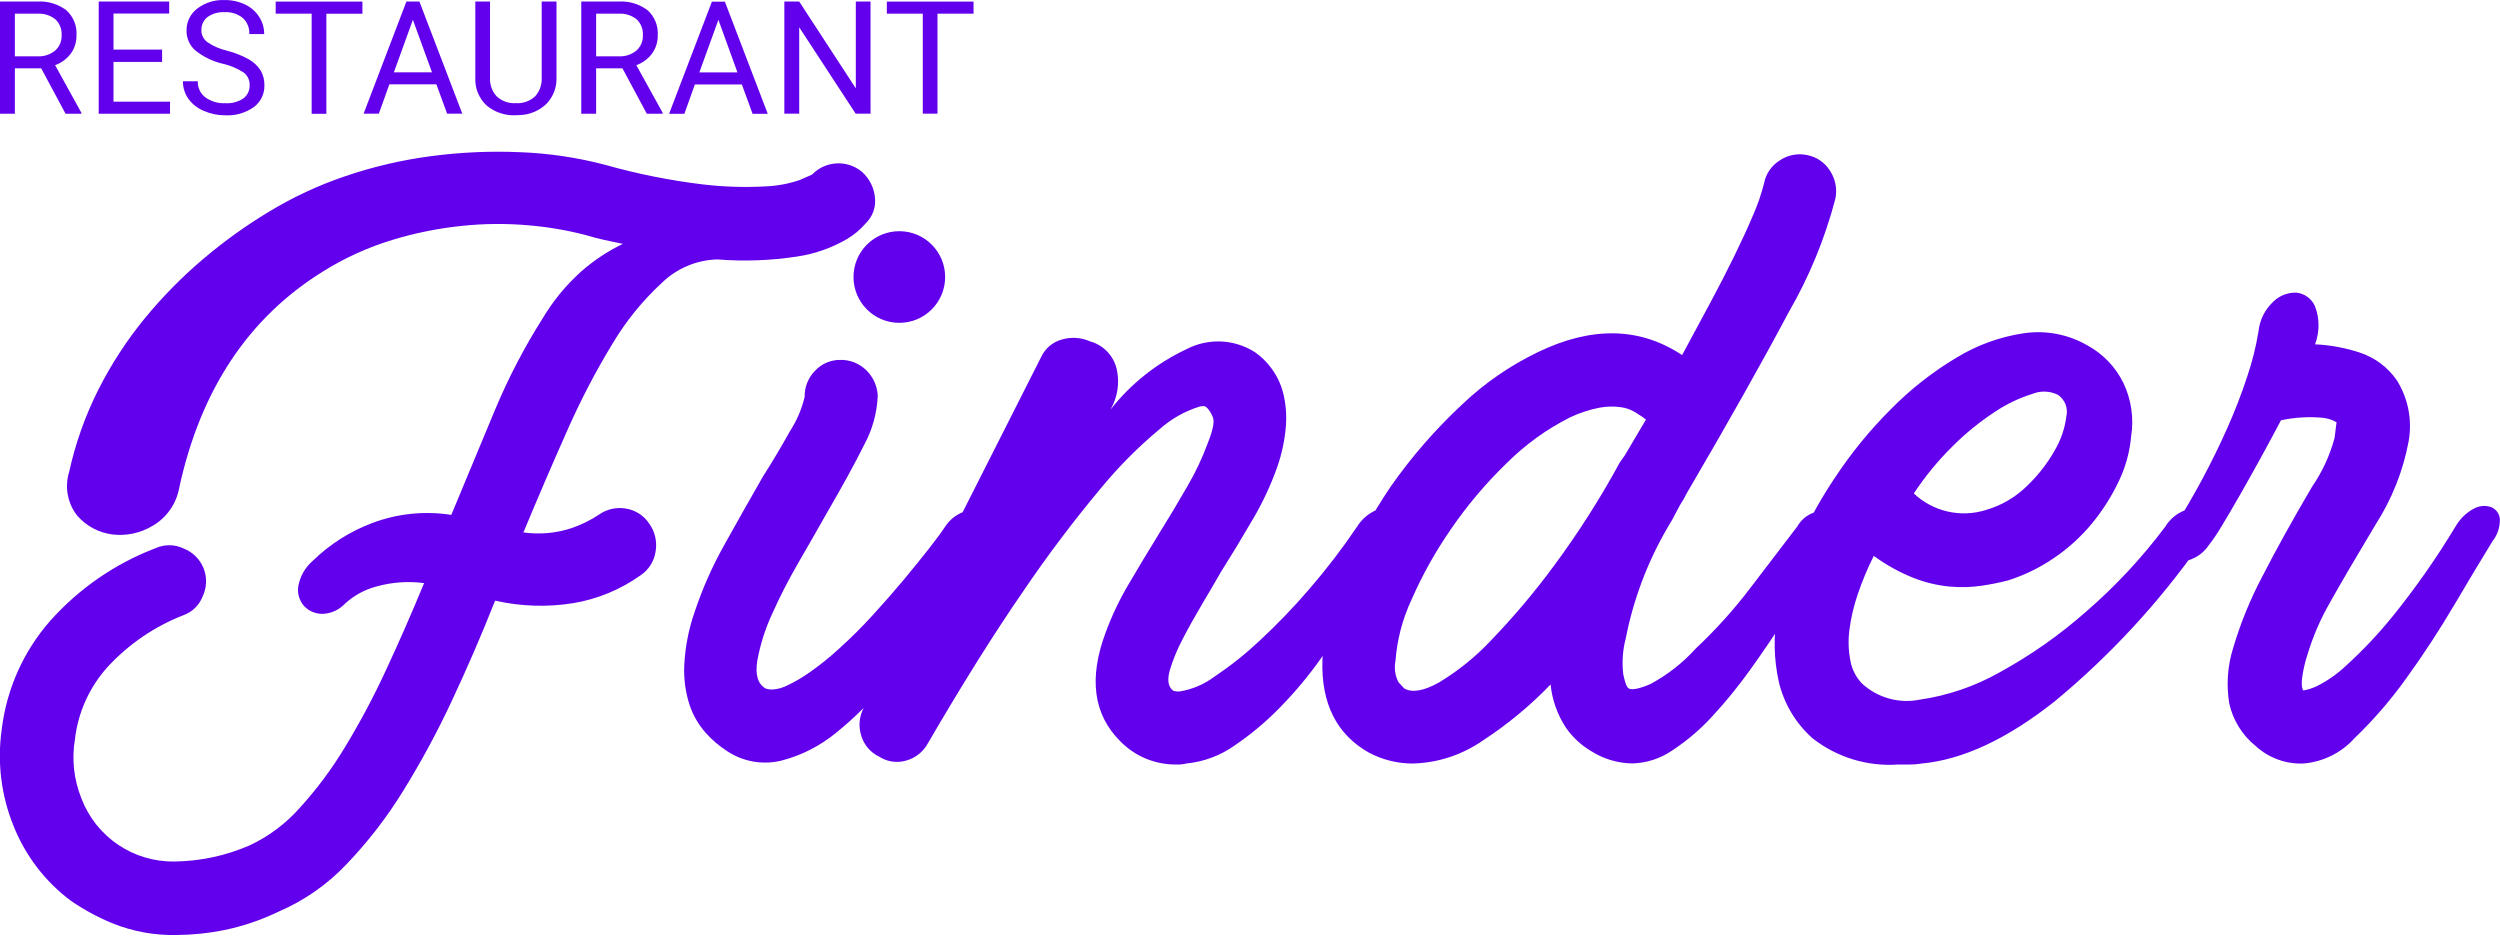
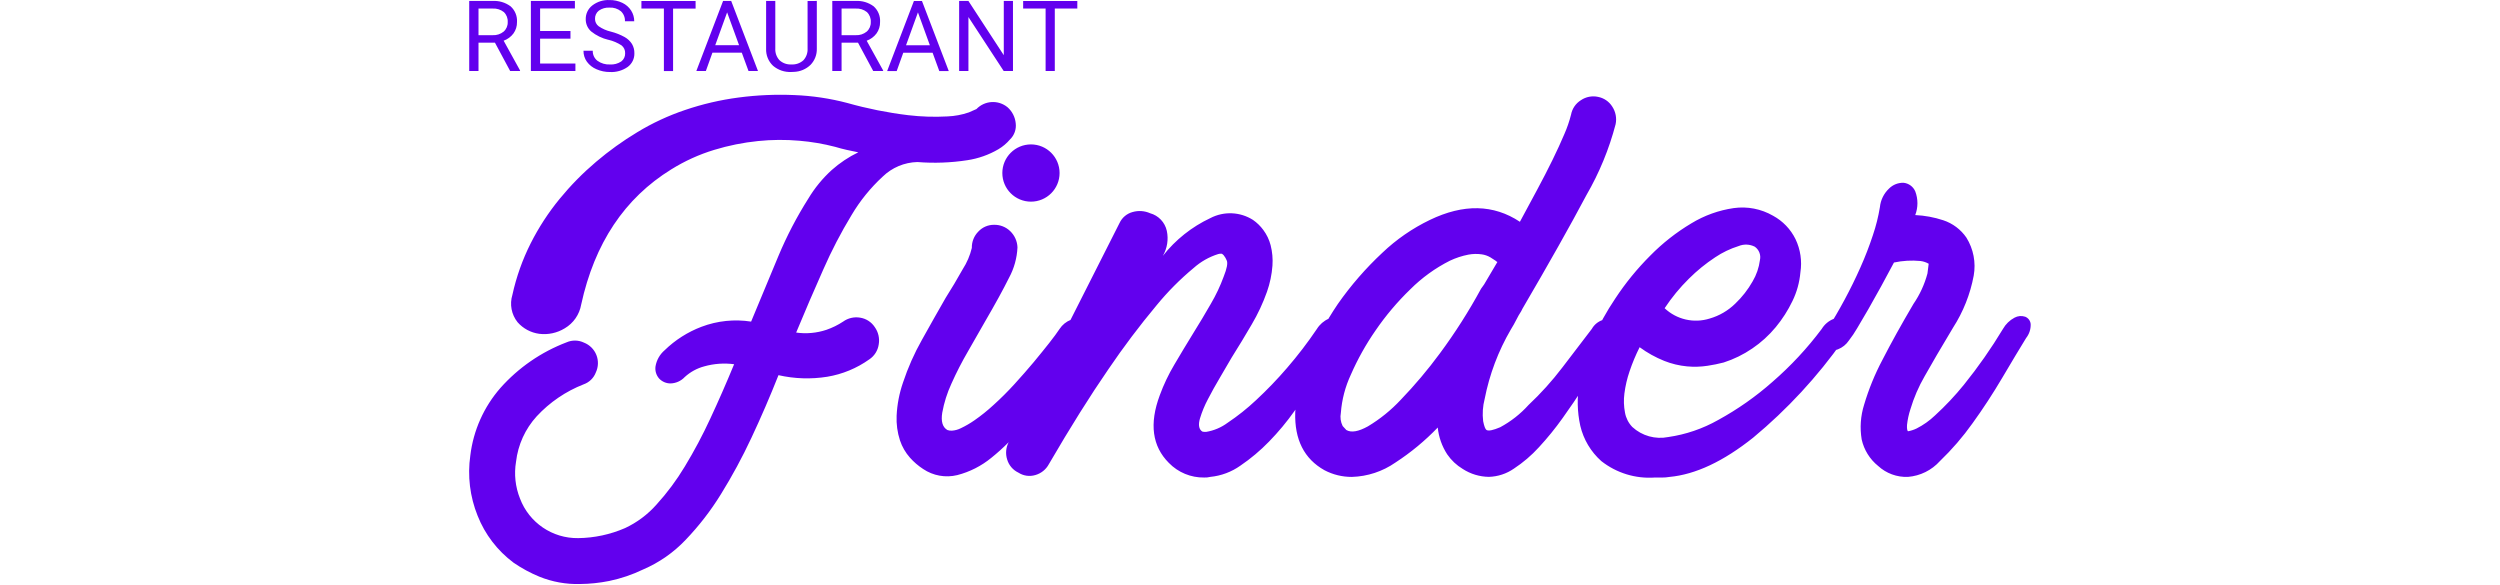
- <svg xmlns="http://www.w3.org/2000/svg" width="166.4" height="62.242" viewBox="0 0 166.4 62.242">
+ <svg xmlns="http://www.w3.org/2000/svg" width="266.4" height="62.242" viewBox="0 0 166.4 62.242">
  <g id="Grupo_29" data-name="Grupo 29" transform="translate(-97 -12.412)">
    <path id="Caminho_993" data-name="Caminho 993" d="M3.727-4.1H1.974v3.019H.984V-8.546H3.455a2.925,2.925,0,0,1,1.94.574A2.066,2.066,0,0,1,6.075-6.3,2.009,2.009,0,0,1,5.7-5.086a2.249,2.249,0,0,1-1.048.774L6.4-1.143v.062H5.347Zm-1.753-.8H3.486a1.706,1.706,0,0,0,1.166-.38A1.285,1.285,0,0,0,5.086-6.3a1.353,1.353,0,0,0-.413-1.063,1.747,1.747,0,0,0-1.192-.375H1.974Zm9.8.374H8.538v2.645H12.3v.8H7.554V-8.546h4.691v.8H8.538v2.4h3.235Zm4.047.123A4.628,4.628,0,0,1,13.977-5.3a1.709,1.709,0,0,1-.577-1.31,1.805,1.805,0,0,1,.7-1.458,2.8,2.8,0,0,1,1.833-.577,3.058,3.058,0,0,1,1.371.3,2.255,2.255,0,0,1,.933.82,2.1,2.1,0,0,1,.331,1.143h-.989a1.365,1.365,0,0,0-.431-1.068,1.751,1.751,0,0,0-1.215-.388,1.793,1.793,0,0,0-1.136.321,1.071,1.071,0,0,0-.408.891.963.963,0,0,0,.387.773,3.8,3.8,0,0,0,1.318.578,6.113,6.113,0,0,1,1.456.577,2.209,2.209,0,0,1,.779.736,1.878,1.878,0,0,1,.254.989,1.744,1.744,0,0,1-.707,1.453,3.016,3.016,0,0,1-1.892.546,3.508,3.508,0,0,1-1.435-.295,2.416,2.416,0,0,1-1.028-.807,1.97,1.97,0,0,1-.361-1.164h.989a1.286,1.286,0,0,0,.5,1.069,2.1,2.1,0,0,0,1.335.392A1.935,1.935,0,0,0,17.184-2.1a1.032,1.032,0,0,0,.415-.866,1.014,1.014,0,0,0-.384-.848A4.433,4.433,0,0,0,15.82-4.409Zm9.286-3.332h-2.4v6.659h-.979V-7.741H19.334v-.8h5.772ZM30.03-3.035H26.9l-.7,1.953H25.185l2.85-7.464H28.9l2.855,7.464h-1.01Zm-2.83-.8h2.538L28.466-7.331ZM38.024-8.546v5.075a2.381,2.381,0,0,1-.664,1.728,2.675,2.675,0,0,1-1.787.754l-.261.01a2.794,2.794,0,0,1-1.953-.661,2.365,2.365,0,0,1-.738-1.82V-8.546H33.6v5.055a1.707,1.707,0,0,0,.446,1.259,1.714,1.714,0,0,0,1.271.449,1.726,1.726,0,0,0,1.279-.446,1.7,1.7,0,0,0,.443-1.256v-5.06ZM42.415-4.1H40.662v3.019h-.989V-8.546h2.471a2.925,2.925,0,0,1,1.94.574A2.066,2.066,0,0,1,44.763-6.3a2.009,2.009,0,0,1-.377,1.215,2.249,2.249,0,0,1-1.048.774l1.753,3.168v.062H44.035Zm-1.753-.8h1.512a1.706,1.706,0,0,0,1.166-.38A1.285,1.285,0,0,0,43.774-6.3a1.353,1.353,0,0,0-.413-1.063,1.747,1.747,0,0,0-1.192-.375H40.662Zm9.7,1.871H47.236l-.7,1.953H45.519l2.85-7.464h.861l2.855,7.464h-1.01Zm-2.83-.8h2.538L48.8-7.331ZM58.927-1.082h-.989L54.18-6.834v5.752H53.19V-8.546h.989l3.768,5.778V-8.546h.979Zm6.856-6.659h-2.4v6.659h-.979V-7.741H60.011v-.8h5.772Z" transform="translate(96.016 21.061)" fill="#6200ee" />
    <path id="Caminho_994" data-name="Caminho 994" d="M20.869,33.644a11.435,11.435,0,0,1,3.926-2.5,10.4,10.4,0,0,1,5.289-.552L33,23.585a41.012,41.012,0,0,1,3.18-6.1,13.48,13.48,0,0,1,2.5-3.05,12.354,12.354,0,0,1,2.823-1.882q-.649-.13-1.233-.26t-1.233-.324a22.673,22.673,0,0,0-3.8-.649,23.2,23.2,0,0,0-4.413.032,24.515,24.515,0,0,0-4.673.941,19.263,19.263,0,0,0-4.575,2.077q-7.463,4.608-9.6,14.407a3.662,3.662,0,0,1-1.752,2.531,4.2,4.2,0,0,1-2.726.584,3.739,3.739,0,0,1-2.3-1.233,3.174,3.174,0,0,1-.552-2.92,23.251,23.251,0,0,1,1.947-5.484,25.826,25.826,0,0,1,3.083-4.737,30.627,30.627,0,0,1,3.894-3.959,33.323,33.323,0,0,1,4.38-3.147,25.558,25.558,0,0,1,5.094-2.369,29.642,29.642,0,0,1,5.711-1.33,34.028,34.028,0,0,1,5.938-.26,26.114,26.114,0,0,1,5.646.844,42.583,42.583,0,0,0,6.49,1.3,24.178,24.178,0,0,0,4.186.13A7.958,7.958,0,0,0,53.284,8.3q.681-.292.811-.357a2.444,2.444,0,0,1,3.31-.195,2.61,2.61,0,0,1,.876,1.72,2.043,2.043,0,0,1-.617,1.72,4.917,4.917,0,0,1-1.233,1.038,9.266,9.266,0,0,1-3.31,1.168,22.9,22.9,0,0,1-5.321.195,5.506,5.506,0,0,0-3.7,1.558,18.143,18.143,0,0,0-3.31,4.088,49.707,49.707,0,0,0-3.018,5.808q-1.46,3.277-2.888,6.717A7.057,7.057,0,0,0,38.1,31.47a7.952,7.952,0,0,0,1.785-.876,2.4,2.4,0,0,1,1.817-.422,2.291,2.291,0,0,1,1.558,1.006,2.452,2.452,0,0,1,.422,1.85,2.309,2.309,0,0,1-1.006,1.59,10.776,10.776,0,0,1-4.478,1.85A13.641,13.641,0,0,1,33,36.3q-1.363,3.439-2.888,6.684a57.827,57.827,0,0,1-3.245,6,29.02,29.02,0,0,1-3.764,4.867,13.642,13.642,0,0,1-4.51,3.147,15.687,15.687,0,0,1-3.634,1.233,16.578,16.578,0,0,1-3.115.324,10.761,10.761,0,0,1-4.316-.779,14.778,14.778,0,0,1-2.758-1.493,11.524,11.524,0,0,1-3.829-5,12.431,12.431,0,0,1-.779-6.425,13.356,13.356,0,0,1,3.212-7.2A18,18,0,0,1,10.421,32.8a2.212,2.212,0,0,1,1.85.032,2.339,2.339,0,0,1,1.265,3.18,2.144,2.144,0,0,1-1.3,1.265,13.543,13.543,0,0,0-5,3.407A8.65,8.65,0,0,0,5.034,45.52a7.3,7.3,0,0,0,.422,3.926,6.519,6.519,0,0,0,6.2,4.218,12.932,12.932,0,0,0,5-1.071,10.312,10.312,0,0,0,3.342-2.5,25.674,25.674,0,0,0,3.018-4.056,51.413,51.413,0,0,0,2.726-5.127q1.3-2.791,2.531-5.776a7.9,7.9,0,0,0-3.18.227A4.967,4.967,0,0,0,23.01,36.5a2.152,2.152,0,0,1-1.525.681,1.67,1.67,0,0,1-1.2-.519,1.624,1.624,0,0,1-.389-1.3A2.888,2.888,0,0,1,20.869,33.644ZM48.417,46.3a7,7,0,0,1-1.4-1.2,5.338,5.338,0,0,1-1.071-1.85,7.435,7.435,0,0,1-.357-2.628,12.616,12.616,0,0,1,.681-3.537,25.661,25.661,0,0,1,2.012-4.543q1.3-2.336,2.531-4.478.909-1.428,1.817-3.05a7.365,7.365,0,0,0,.973-2.271,2.4,2.4,0,0,1,.7-1.752,2.262,2.262,0,0,1,1.666-.714,2.392,2.392,0,0,1,1.729.681,2.519,2.519,0,0,1,.769,1.72,7.487,7.487,0,0,1-.9,3.245q-.9,1.817-2.562,4.673-.768,1.363-1.8,3.147a35.935,35.935,0,0,0-1.781,3.472,12.827,12.827,0,0,0-.973,3.083q-.227,1.4.552,1.85a1.229,1.229,0,0,0,.487.065,2.48,2.48,0,0,0,.941-.26,10.109,10.109,0,0,0,1.453-.844,18.9,18.9,0,0,0,2.021-1.622q1.153-1.038,2.247-2.239T60.2,34.909q.941-1.136,1.655-2.044t1.1-1.493a2.549,2.549,0,0,1,1.2-.973,1.393,1.393,0,0,1,1.071.032,1.03,1.03,0,0,1,.552.811,1.855,1.855,0,0,1-.487,1.363,16.153,16.153,0,0,0-1.168,1.882q-.844,1.493-2.142,3.375t-2.914,3.861A22.141,22.141,0,0,1,55.69,45.1a9.436,9.436,0,0,1-3.641,1.85A4.568,4.568,0,0,1,48.417,46.3Zm14.537-31.54a3.05,3.05,0,1,1-6.1,0,3.05,3.05,0,1,1,6.1,0ZM78.367,47.207A5.128,5.128,0,0,1,74.6,45.65q-2.661-2.661-.973-7.2a19.52,19.52,0,0,1,1.558-3.277q.973-1.655,2.012-3.342.973-1.558,1.882-3.147a17.761,17.761,0,0,0,1.363-2.888q.519-1.3.324-1.72a2.126,2.126,0,0,0-.324-.552.923.923,0,0,0-.195-.162.906.906,0,0,0-.389.032,7.158,7.158,0,0,0-2.628,1.493A29.375,29.375,0,0,0,73.3,28.842a85.685,85.685,0,0,0-5.159,6.847q-2.888,4.186-6.327,10.091a2.365,2.365,0,0,1-1.46,1.168,2.17,2.17,0,0,1-1.785-.26,2.257,2.257,0,0,1-1.2-1.4,2.4,2.4,0,0,1,.162-1.85L69.346,20.081a2.145,2.145,0,0,1,1.4-1.168,2.727,2.727,0,0,1,1.85.13,2.5,2.5,0,0,1,1.785,1.882,3.74,3.74,0,0,1-.422,2.661,14.01,14.01,0,0,1,5.062-4.024,4.55,4.55,0,0,1,4.543.195,4.659,4.659,0,0,1,1.1,1.071,4.713,4.713,0,0,1,.779,1.622,6.841,6.841,0,0,1,.195,2.174,10.739,10.739,0,0,1-.584,2.791,19.848,19.848,0,0,1-1.622,3.472q-1.038,1.785-2.142,3.537-.519.909-1.233,2.109t-1.3,2.336a11.426,11.426,0,0,0-.844,2.044q-.26.909.13,1.3a.508.508,0,0,0,.13.1,1.273,1.273,0,0,0,.389.032,5.271,5.271,0,0,0,2.3-.973,23.485,23.485,0,0,0,3.018-2.4,42.443,42.443,0,0,0,3.31-3.439,43.833,43.833,0,0,0,3.18-4.153,2.835,2.835,0,0,1,1.265-1.1,1.314,1.314,0,0,1,1.1-.032,1,1,0,0,1,.487.844,2.269,2.269,0,0,1-.519,1.46q-.195.324-.844,1.493t-1.622,2.726Q89.269,38.316,88,40.1a27.042,27.042,0,0,1-2.726,3.277,19.571,19.571,0,0,1-3.05,2.563,6.686,6.686,0,0,1-3.212,1.2A2.277,2.277,0,0,1,78.367,47.207ZM94.1,47.142a6.2,6.2,0,0,1-2.92-.714q-3.245-1.817-3.115-6.165a15.887,15.887,0,0,1,1.265-5.451,33.794,33.794,0,0,1,3.277-6.1,34.58,34.58,0,0,1,4.737-5.451,19.8,19.8,0,0,1,5.062-3.5q5.386-2.6,9.6.195l1.817-3.375q.909-1.687,1.655-3.212t1.265-2.758a13.24,13.24,0,0,0,.714-2.077A2.3,2.3,0,0,1,118.505,7a2.359,2.359,0,0,1,1.817-.357,2.3,2.3,0,0,1,1.525,1.038,2.48,2.48,0,0,1,.357,1.882,30.509,30.509,0,0,1-3.115,7.56q-2.6,4.9-6.814,12.1l-.13.26a8.488,8.488,0,0,0-.519.909q-.26.519-.584,1.038a23.666,23.666,0,0,0-2.791,7.4,6.369,6.369,0,0,0-.162,2.369q.162.811.357.941.324.195,1.46-.292a11.231,11.231,0,0,0,3.018-2.369,32.4,32.4,0,0,0,3.6-3.991q1.72-2.239,3.147-4.121a2.071,2.071,0,0,1,1.136-.941,1.392,1.392,0,0,1,1.038.065,1.12,1.12,0,0,1,.552.779,1.755,1.755,0,0,1-.389,1.33,20.182,20.182,0,0,0-1.33,1.979q-.811,1.33-1.85,2.953t-2.271,3.342a31.6,31.6,0,0,1-2.531,3.115,14.034,14.034,0,0,1-2.661,2.271,4.918,4.918,0,0,1-2.661.876,5.241,5.241,0,0,1-2.791-.844,5.325,5.325,0,0,1-1.655-1.558,6.418,6.418,0,0,1-1.006-2.855,25.651,25.651,0,0,1-4.51,3.732A8.559,8.559,0,0,1,94.1,47.142Zm15.51-22.908q-.065,0-.195-.13-.195-.13-.552-.357a2.524,2.524,0,0,0-.941-.324,4.389,4.389,0,0,0-1.4.032,8.314,8.314,0,0,0-1.979.649,16.449,16.449,0,0,0-4.218,3.05,28.539,28.539,0,0,0-3.7,4.38,27.838,27.838,0,0,0-2.628,4.7,11.707,11.707,0,0,0-1.071,4.088,2.186,2.186,0,0,0,.195,1.4q.26.292.389.422.779.454,2.3-.389A16.136,16.136,0,0,0,99.3,38.933a49.379,49.379,0,0,0,4.186-4.965,58.288,58.288,0,0,0,4.38-6.879l.324-.454ZM126.39,47.207a8.277,8.277,0,0,1-5.711-1.752,7.254,7.254,0,0,1-2.239-3.764,11.657,11.657,0,0,1-.1-4.51,19.247,19.247,0,0,1,1.428-4.7,28.027,28.027,0,0,1,2.4-4.348,28.988,28.988,0,0,1,3.732-4.575,21.829,21.829,0,0,1,4.381-3.439,11.993,11.993,0,0,1,4.51-1.622,6.555,6.555,0,0,1,4.186.811,5.691,5.691,0,0,1,2.4,2.5,6.051,6.051,0,0,1,.519,3.537,8.7,8.7,0,0,1-.844,3.05,13.577,13.577,0,0,1-1.785,2.791,11.931,11.931,0,0,1-2.5,2.271,11.742,11.742,0,0,1-3.05,1.493A16.834,16.834,0,0,1,132,35.3a8.971,8.971,0,0,1-2.174.065,8.832,8.832,0,0,1-2.434-.584,11.965,11.965,0,0,1-2.628-1.46,19.6,19.6,0,0,0-1.071,2.563,11.949,11.949,0,0,0-.552,2.369,6.381,6.381,0,0,0,.065,2.044,2.939,2.939,0,0,0,.779,1.525,4.394,4.394,0,0,0,3.829,1.071,15.247,15.247,0,0,0,5.321-1.817,31.725,31.725,0,0,0,5.776-4.056,36.148,36.148,0,0,0,5.257-5.646,2.619,2.619,0,0,1,1.265-1.071,1.379,1.379,0,0,1,1.1,0,1,1,0,0,1,.487.844,2.164,2.164,0,0,1-.584,1.46,53.708,53.708,0,0,1-9.572,10.351q-4.77,3.8-8.923,4.186a4.729,4.729,0,0,1-.779.065Zm1.038-18.041a4.862,4.862,0,0,0,4.8,1.1,6.442,6.442,0,0,0,2.726-1.59,10.223,10.223,0,0,0,1.85-2.369,5.918,5.918,0,0,0,.779-2.271,1.363,1.363,0,0,0-.552-1.428,2.066,2.066,0,0,0-1.72-.065,9.622,9.622,0,0,0-2.5,1.2,17.893,17.893,0,0,0-2.791,2.271A19.524,19.524,0,0,0,127.428,29.166Zm17.36,2.206q.909-1.428,1.817-3.115t1.687-3.439a36.1,36.1,0,0,0,1.33-3.439,18.725,18.725,0,0,0,.746-2.985,3.142,3.142,0,0,1,.973-1.979A2.1,2.1,0,0,1,152.9,15.8a1.529,1.529,0,0,1,1.233.909,3.547,3.547,0,0,1,0,2.531,11.159,11.159,0,0,1,2.985.552,4.818,4.818,0,0,1,2.466,1.85,5.751,5.751,0,0,1,.779,4.056,15.49,15.49,0,0,1-2.206,5.549q-1.947,3.245-3.018,5.159a16.451,16.451,0,0,0-1.525,3.537,8.228,8.228,0,0,0-.357,1.655q-.032.552.1.681a3.483,3.483,0,0,0,.909-.292,8.236,8.236,0,0,0,1.979-1.4,30.037,30.037,0,0,0,3.083-3.277,53.436,53.436,0,0,0,4.153-5.938,3.065,3.065,0,0,1,1.233-1.2,1.428,1.428,0,0,1,1.136-.1.936.936,0,0,1,.584.779,2.263,2.263,0,0,1-.487,1.493q-1.038,1.687-2.531,4.218t-3.18,4.867a28.392,28.392,0,0,1-3.472,4.024,5.134,5.134,0,0,1-3.407,1.687,4.436,4.436,0,0,1-3.18-1.168,5.037,5.037,0,0,1-1.752-2.823,7.965,7.965,0,0,1,.26-3.7,25.8,25.8,0,0,1,1.947-4.77q1.363-2.661,3.31-5.97a10.5,10.5,0,0,0,1.493-3.245q.13-.973.13-1.038a2.353,2.353,0,0,0-.876-.292,9.257,9.257,0,0,0-2.823.162q-.649,1.233-1.363,2.531t-1.363,2.434q-.649,1.136-1.2,2.044a11.628,11.628,0,0,1-.876,1.3,2.49,2.49,0,0,1-1.168.941,1.5,1.5,0,0,1-1.1.032.854.854,0,0,1-.519-.746A2.429,2.429,0,0,1,144.788,31.373Z" transform="translate(96.955 16.09)" fill="#6200ee" />
  </g>
</svg>
